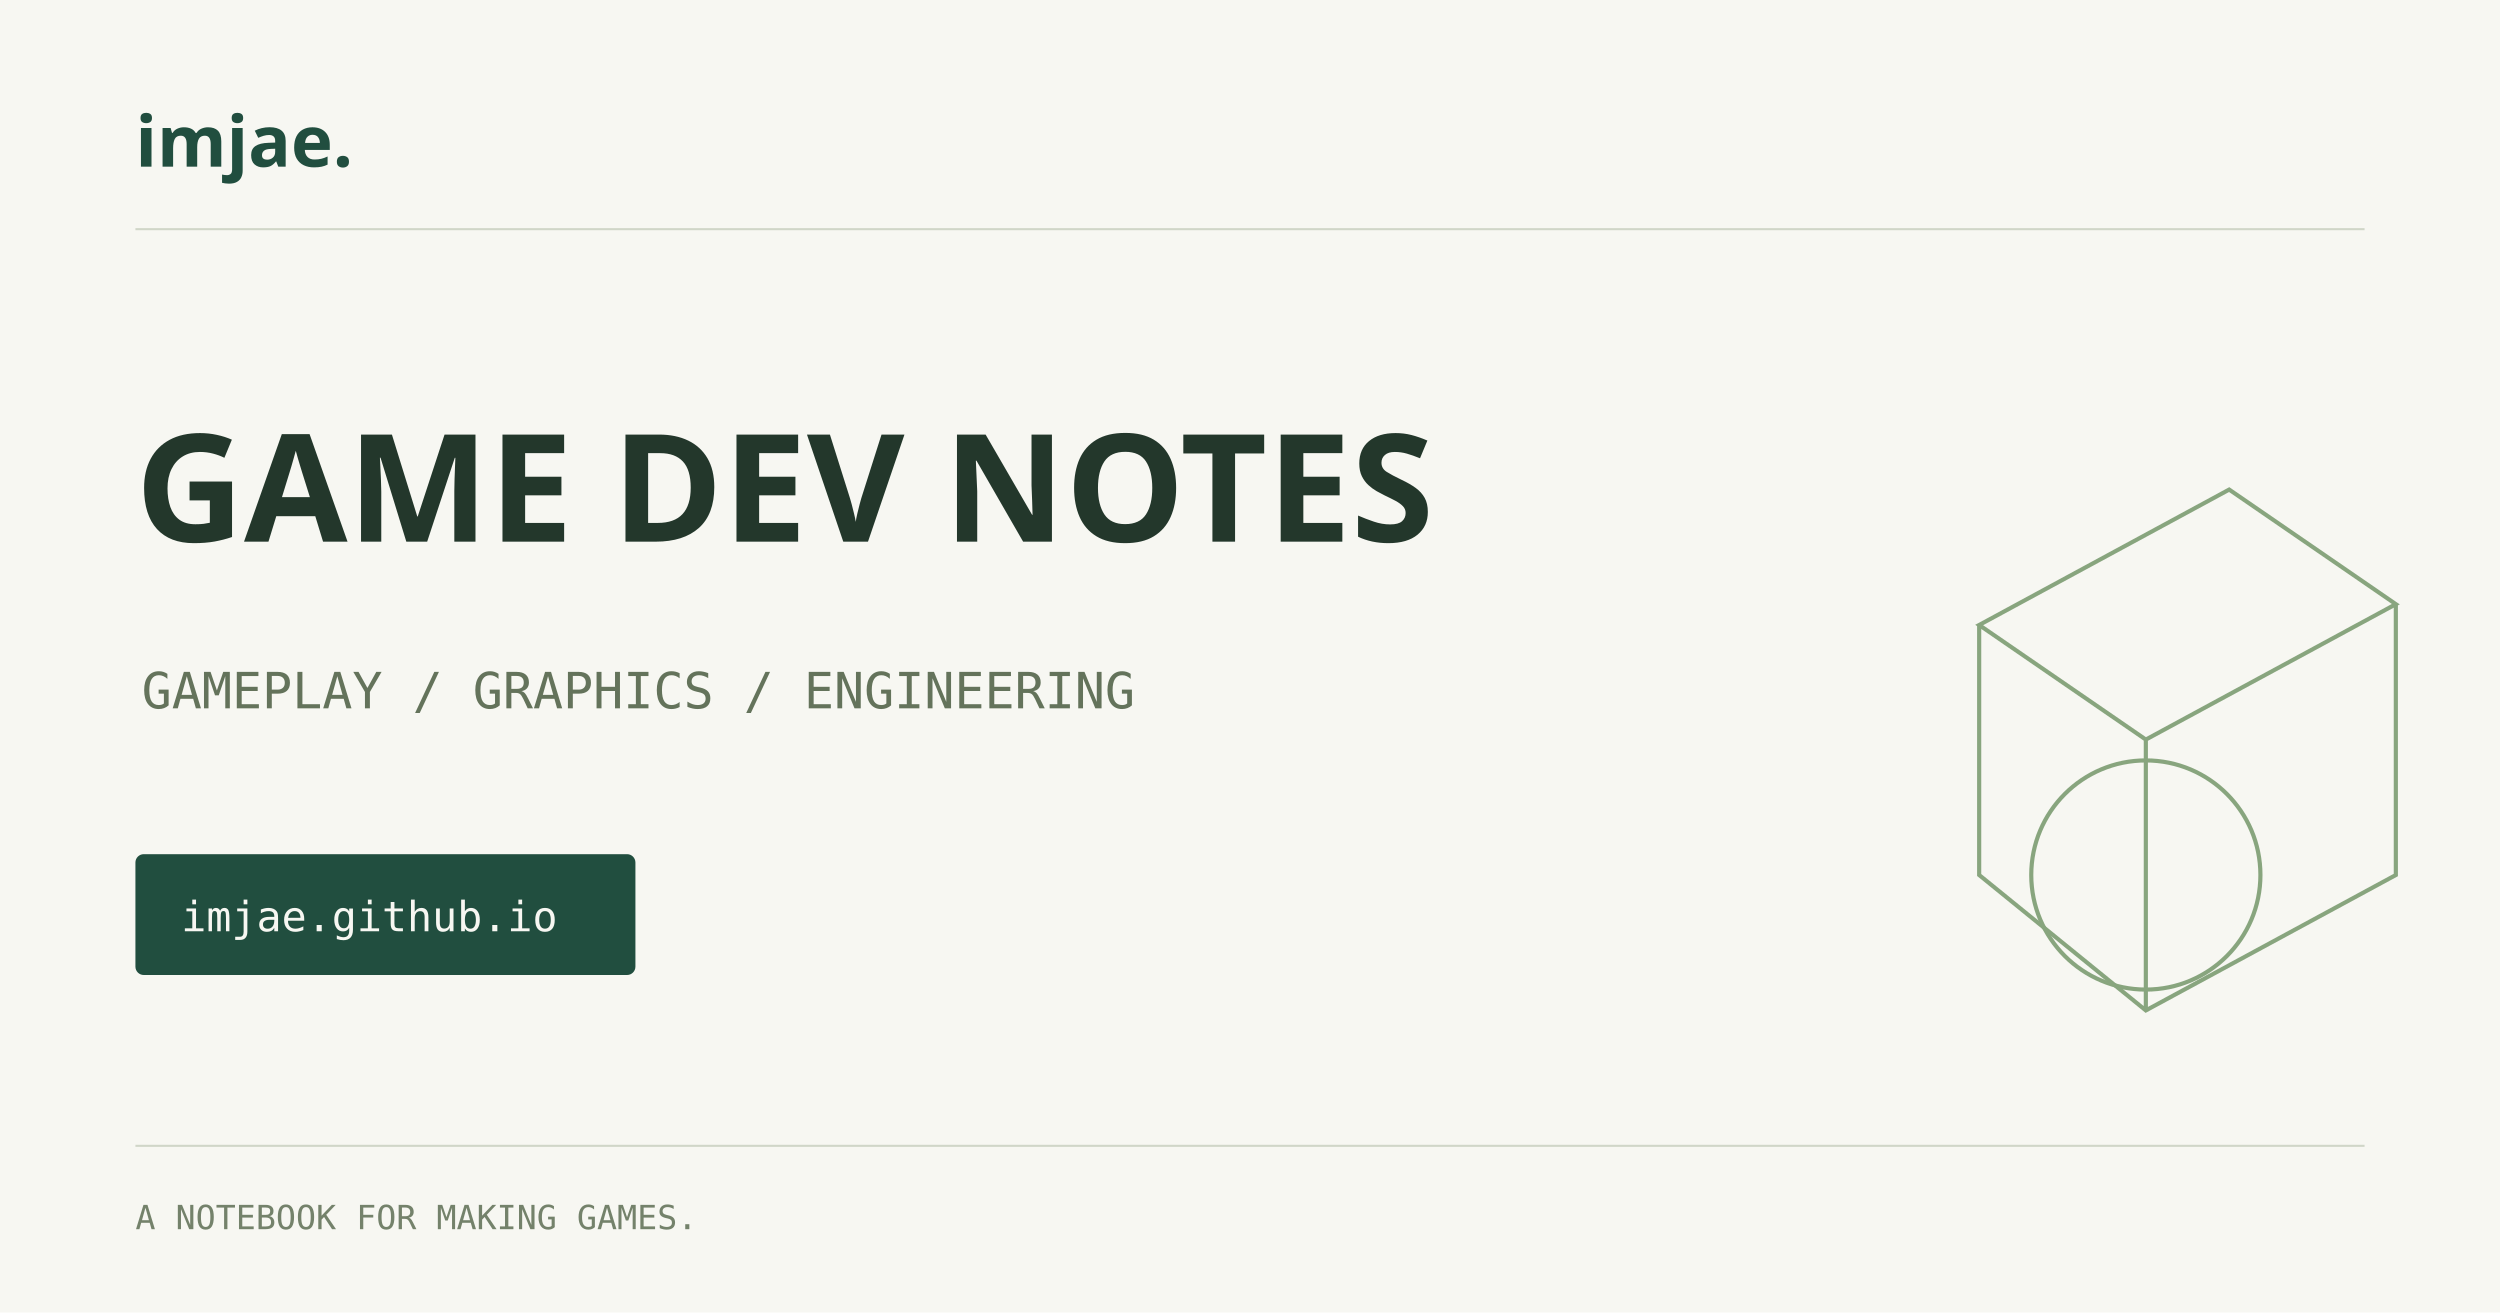
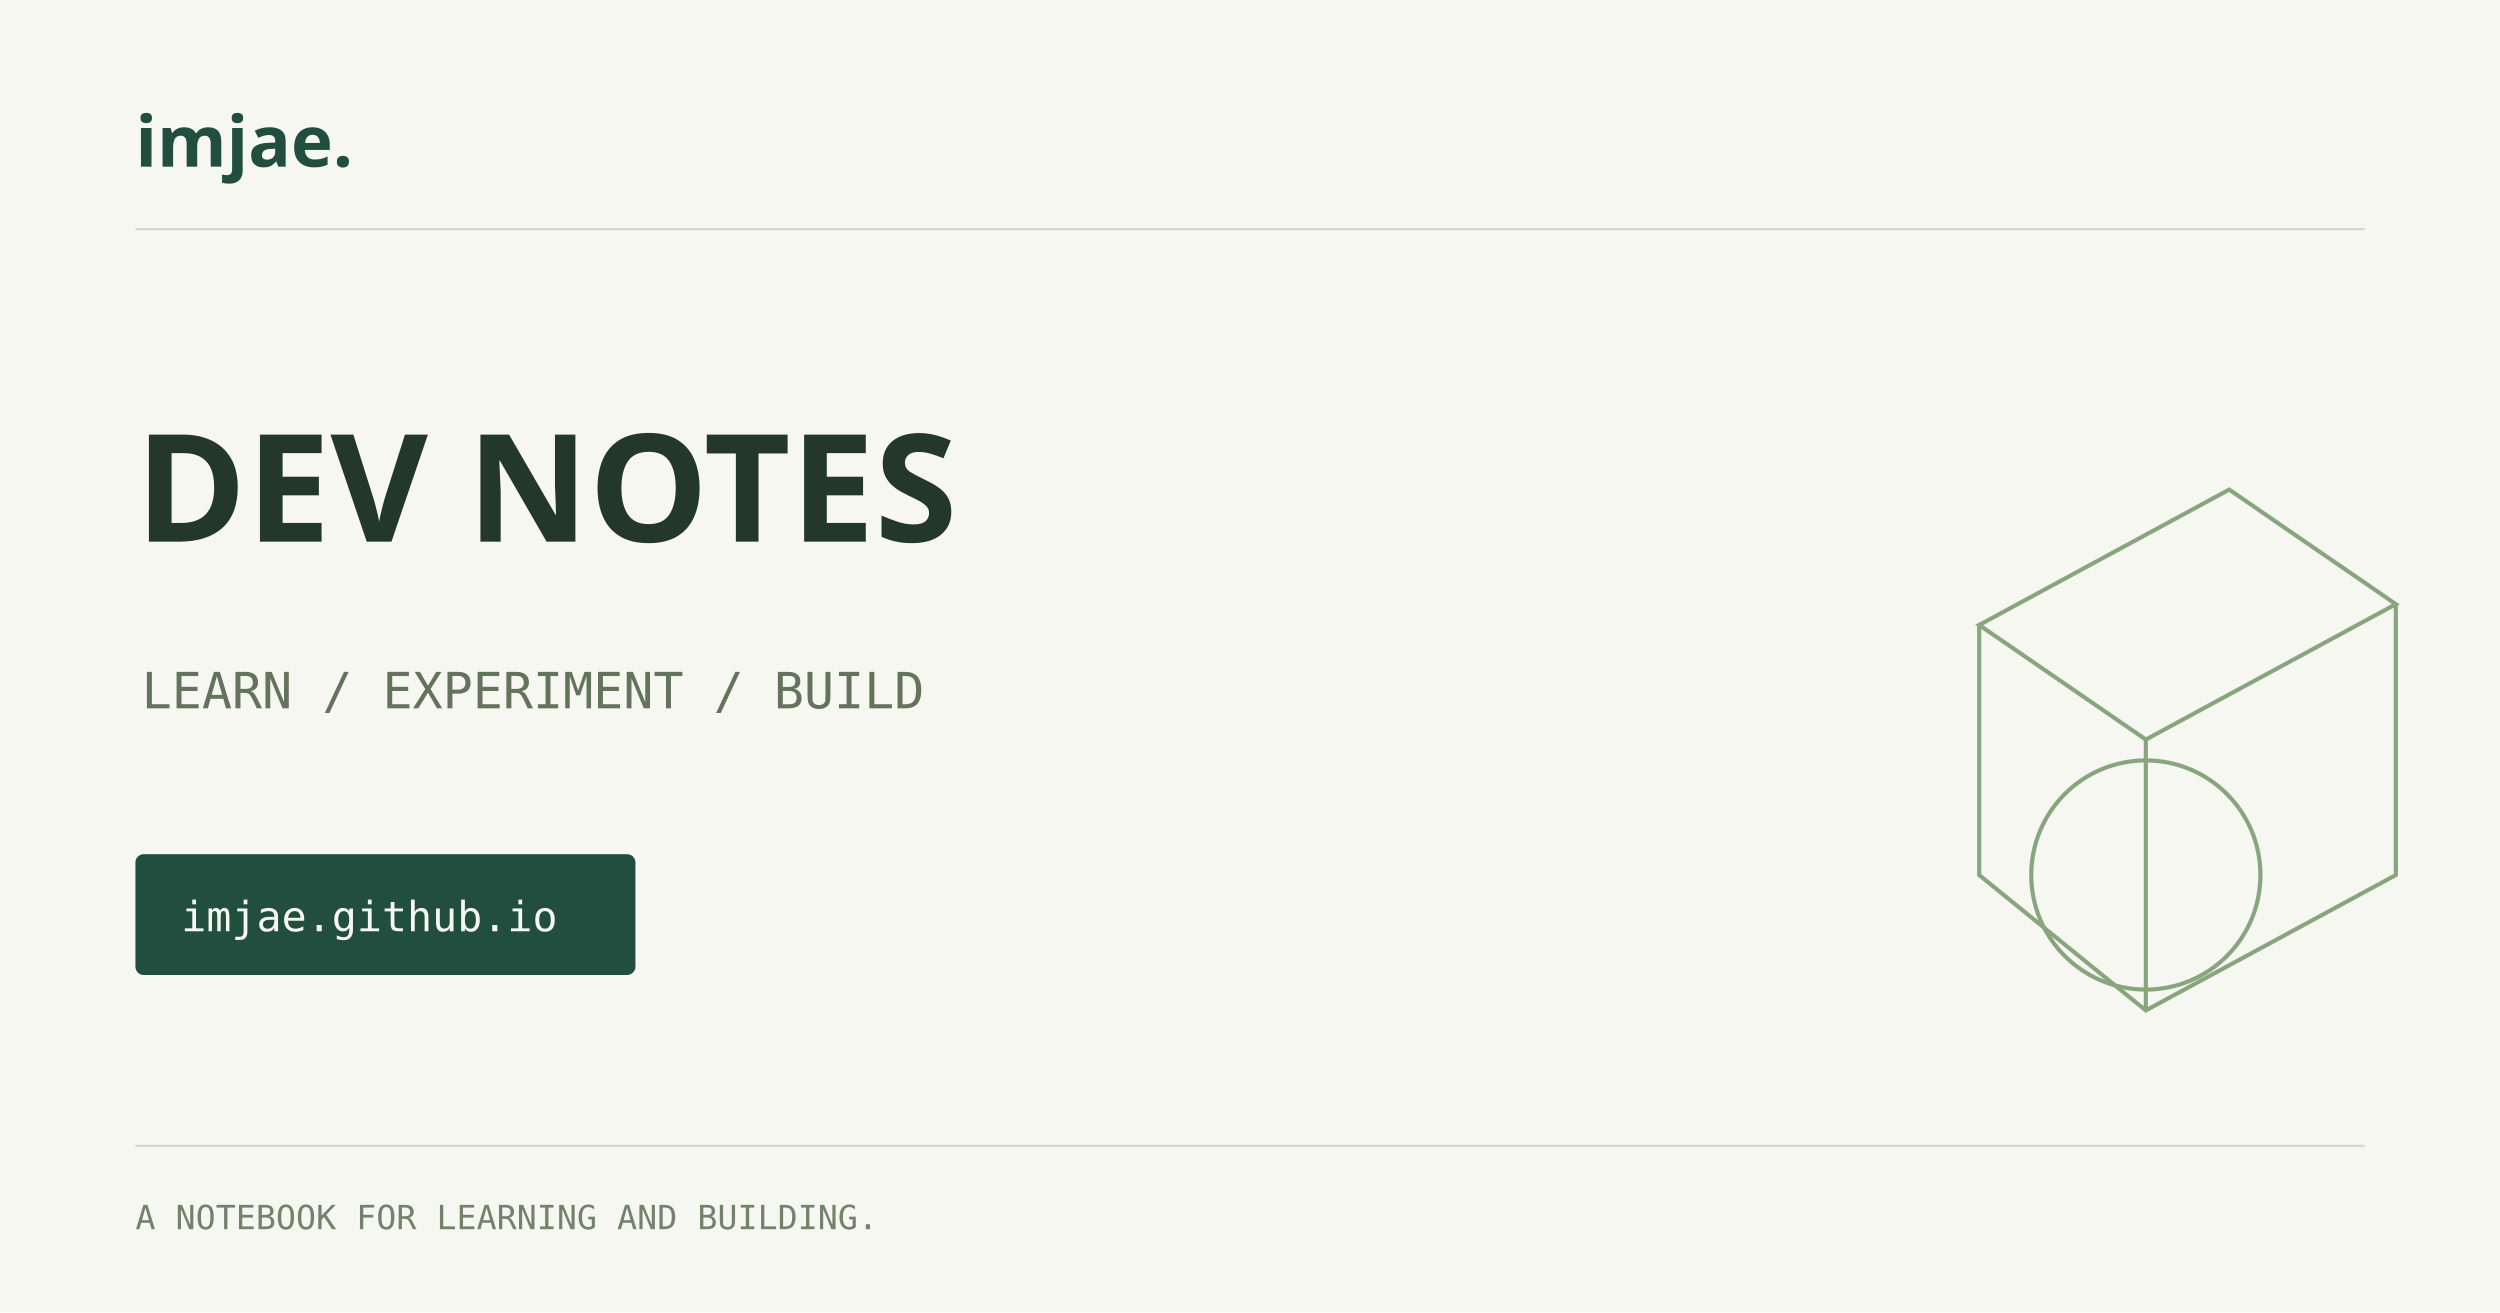
<svg xmlns="http://www.w3.org/2000/svg" width="1200" height="630" viewBox="0 0 1200 630">
  <rect width="1200" height="630" fill="#f7f7f2" />
  <path d="M65 110h1070M65 550h1070" stroke="#d0d6c8" />
  <text x="65" y="80" font-family="sans-serif" font-size="34" font-weight="700" fill="#214e3f">imjae.</text>
-   <text x="65" y="260" font-family="sans-serif" font-size="72" font-weight="700" fill="#23372b">GAME DEV NOTES</text>
-   <text x="68" y="340" font-family="monospace" font-size="24" fill="#64735b">GAMEPLAY / GRAPHICS / ENGINEERING</text>
+   <text x="65" y="260" font-family="sans-serif" font-size="72" font-weight="700" fill="#23372b">DEV NOTES</text>
+   <text x="68" y="340" font-family="monospace" font-size="24" fill="#64735b">LEARN / EXPERIMENT / BUILD</text>
  <rect x="65" y="410" width="240" height="58" rx="4" fill="#214e3f" />
  <text x="87" y="447" font-family="monospace" font-size="20" fill="#f7f7f2">imjae.github.io</text>
  <circle cx="1030" cy="420" r="55" fill="none" stroke="#88a57e" stroke-width="2" />
  <path d="m950 300 120-65 80 55-120 65zm0 0v120l80 65 120-65V290m-120 65v130" stroke="#88a57e" stroke-width="2" fill="none" />
-   <text x="65" y="590" font-family="monospace" font-size="16" fill="#74826b">A NOTEBOOK FOR MAKING GAMES.</text>
+   <text x="65" y="590" font-family="monospace" font-size="16" fill="#74826b">A NOTEBOOK FOR LEARNING AND BUILDING.</text>
</svg>
